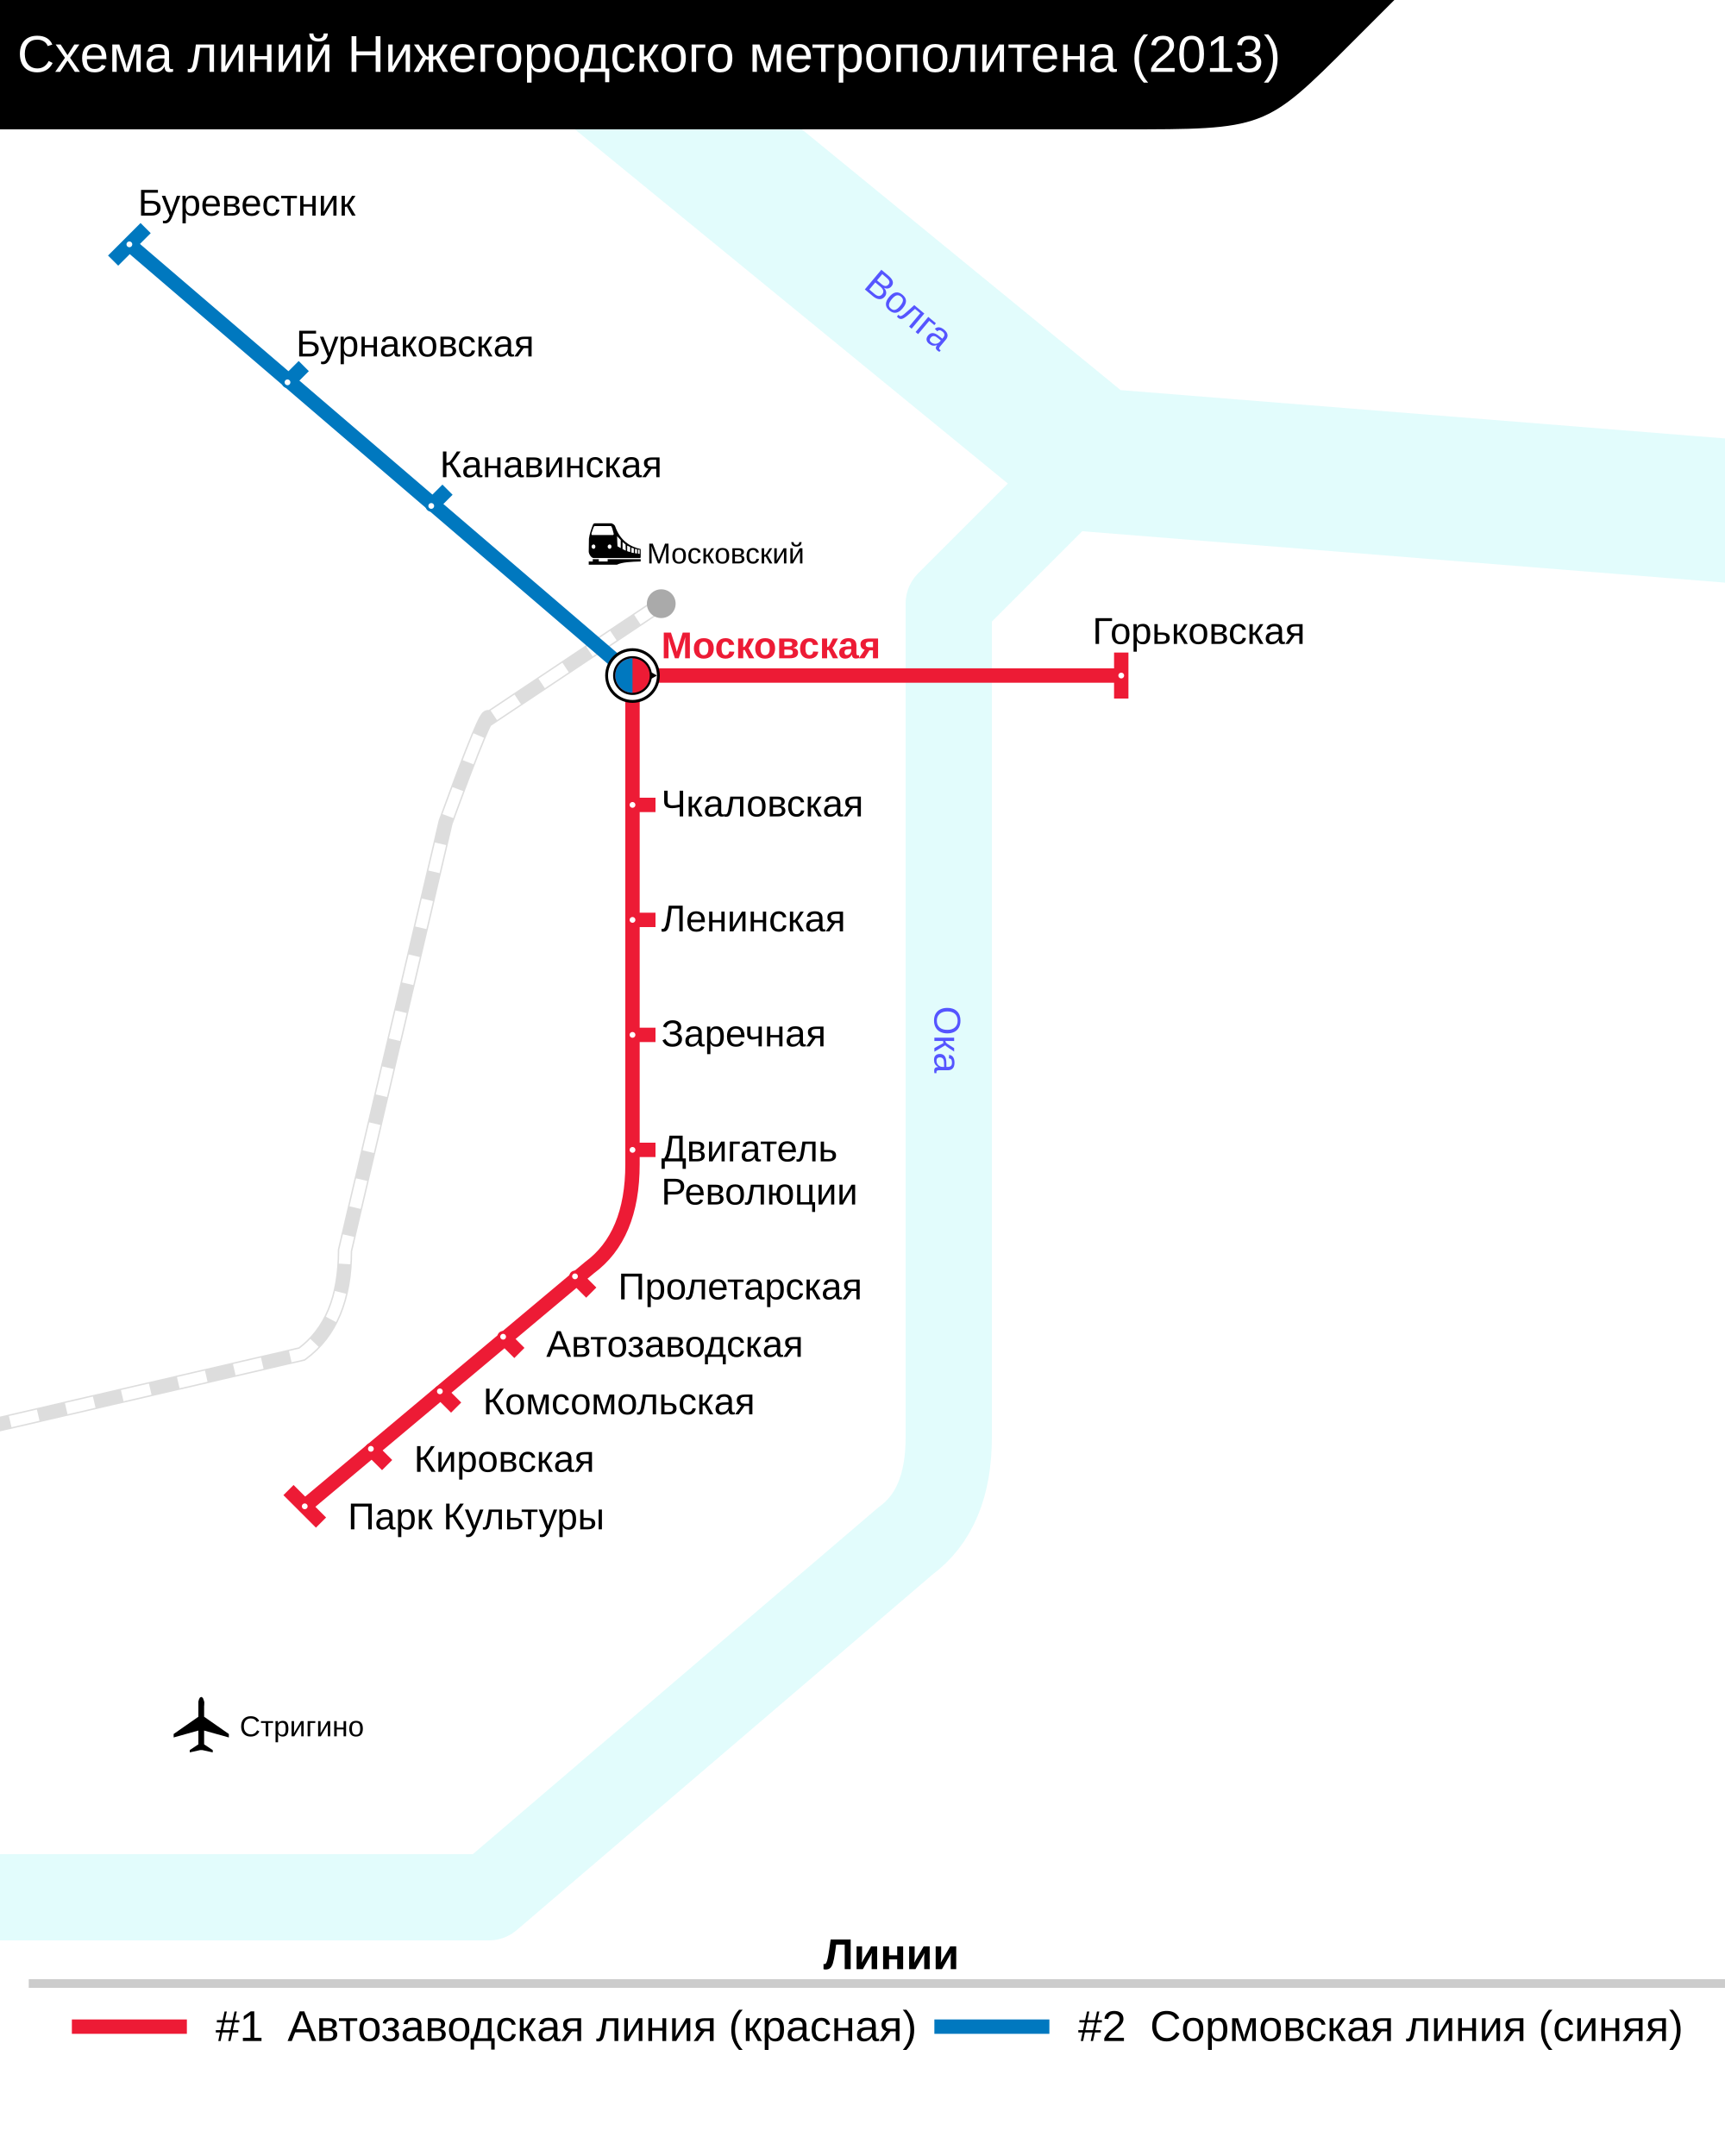
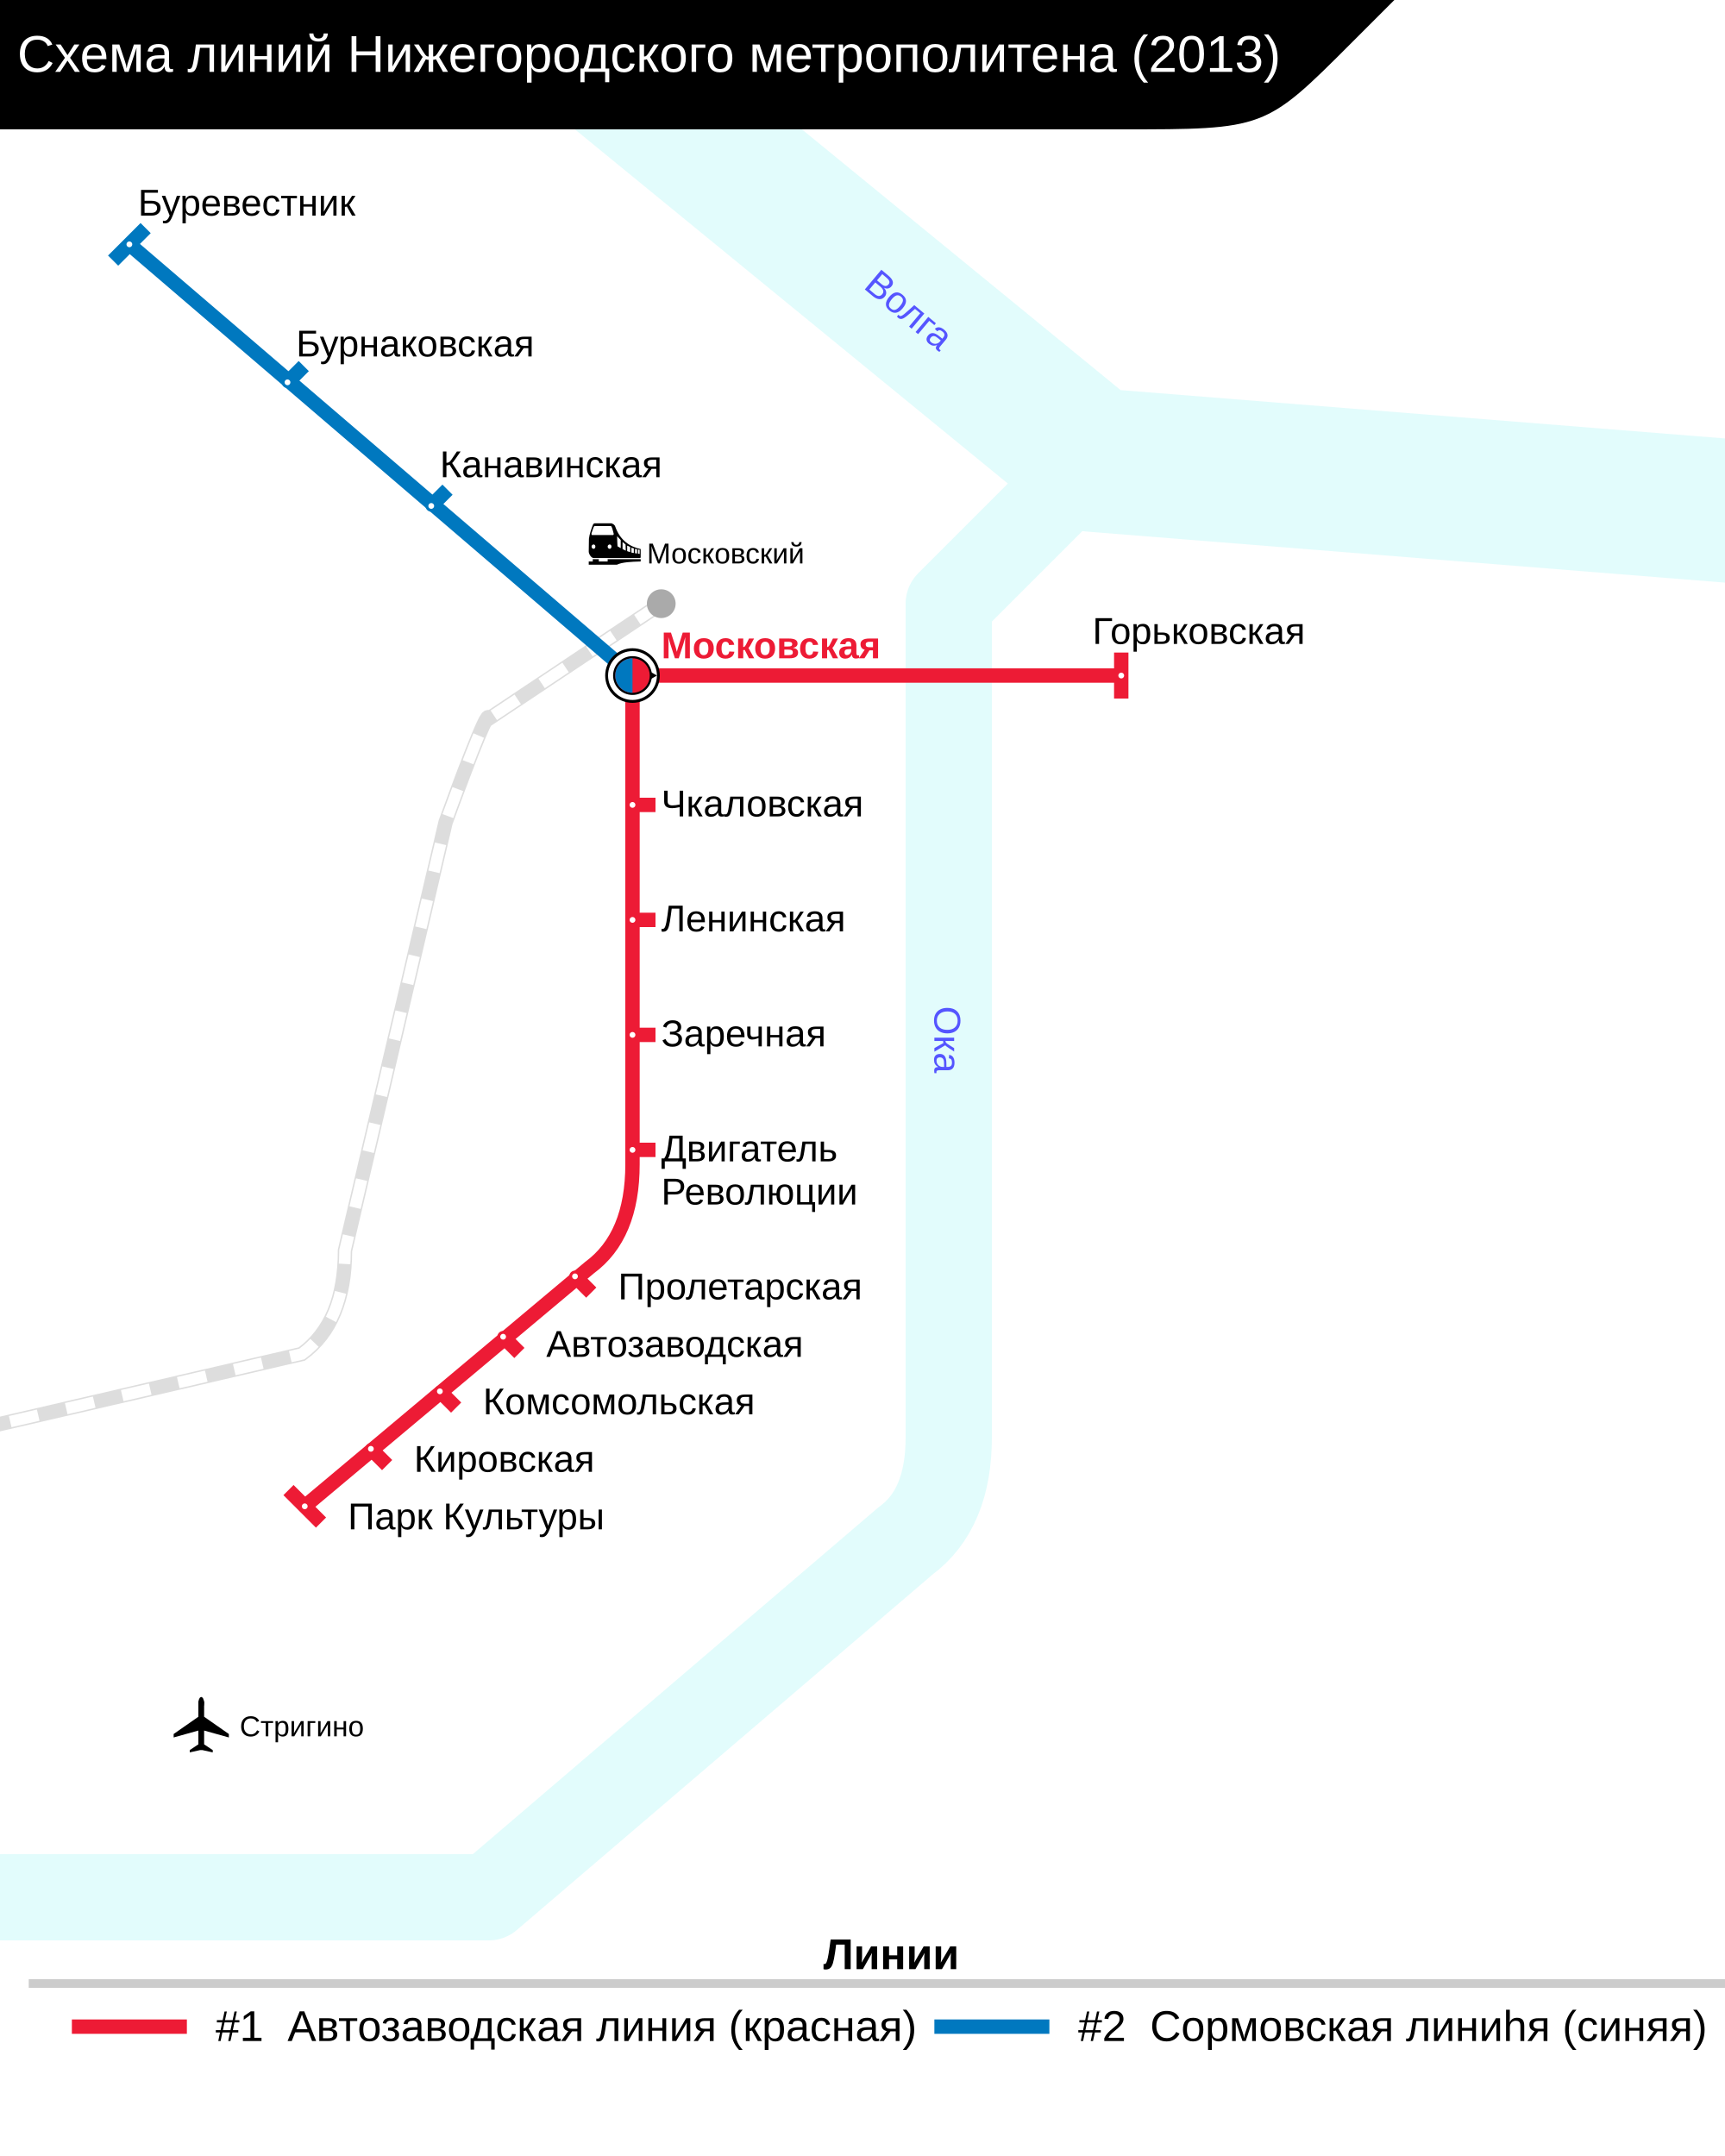
<svg xmlns="http://www.w3.org/2000/svg" xmlns:xlink="http://www.w3.org/1999/xlink" width="600" height="750" viewBox="30 0 600 750" preserveAspectRatio="xMinYMin meet">
  <defs>
    <style type="text/css">
text.st {font-size:13px;font-family:Liberation Sans,Arial,sans-serif;}
text.ic {font-size:11px;font-family:Liberation Sans,Arial,sans-serif;font-weight:bold;text-anchor:middle}
text.small {font-size:10px;font-family:Liberation Sans,Arial,sans-serif;fill:#000;}
text.legendtext {font-size:15px;font-family:Liberation Sans,Arial,sans-serif}
text.legendst {font-size:12px;font-family:Liberation Sans,Arial,sans-serif;}
text.legendic {font-size:12px;font-family:Liberation Sans,Arial,sans-serif;font-weight: bold;}
</style>
    <circle id="ele-int" cx="0" cy="0" r="9" style="fill:white;stroke:black;stroke-width:1" />
    <g id="int2">
      <path style="fill:none;stroke:black;stroke-width:9px;" d="M 0,0 L 27,0" />
      <use xlink:href="#ele-int" x="0" y="0" />
      <use xlink:href="#ele-int" x="28" y="0" />
      <path style="fill:none;stroke:white;stroke-width:7px;" d="M 0,0 L 28,0" />
    </g>
    <g id="int3-1">
      <path style="fill:none;stroke:black;stroke-width:9px;" d="M 0,0 L 57,0" />
      <use xlink:href="#ele-int" x="0" y="0" />
      <use xlink:href="#ele-int" x="28" y="0" />
      <use xlink:href="#ele-int" x="57" y="0" />
      <path style="fill:none;stroke:white;stroke-width:7px;" d="M 0,0 L 57,0" />
    </g>
    <g id="int3-2">
      <path style="fill:none;stroke:black;stroke-width:9px;stroke-linecap:round;stroke-linejoin:round" d="M 0,0 L 18,19 0,39 z" />
      <use xlink:href="#ele-int" x="0" y="0" />
      <use xlink:href="#ele-int" x="18" y="19" />
      <use xlink:href="#ele-int" x="0" y="39" />
      <path style="fill:none;stroke:white;stroke-width:7px;stroke-linecap:round;stroke-linejoin:round" d="M 0,0 L 18,19 0,39 z" />
    </g>
    <g id="int3-3">
      <path style="fill:none;stroke:black;stroke-width:9px;stroke-linecap:round;stroke-linejoin:round" d="M 0,0 L 24,0 12,21 z" />
      <use xlink:href="#ele-int" x="0" y="0" />
      <use xlink:href="#ele-int" x="24" y="0" />
      <use xlink:href="#ele-int" x="12" y="21" />
      <path style="fill:none;stroke:white;stroke-width:7px;stroke-linecap:round;stroke-linejoin:round" d="M 0,0 L 24,0 12,21 z" />
    </g>
    <g id="int3-4">
      <path style="fill:none;stroke:black;stroke-width:9px;stroke-linejoin:round" d="M 0,0 L 28,0 14,-14 z" />
      <use xlink:href="#ele-int" x="0" y="0" />
      <use xlink:href="#ele-int" x="28" y="0" />
      <use xlink:href="#ele-int" x="14" y="-14" />
      <path style="fill:none;stroke:white;stroke-width:7px;stroke-linejoin:round" d="M 0,0 L 28,0 14,-14 z" />
    </g>
    <g id="int4">
      <path style="fill:none;stroke:black;stroke-width:9px;stroke-linecap:round;stroke-linejoin:round" d="M 0,28 L 28,0 28,28 0,28 0,0 28,0" />
      <use xlink:href="#ele-int" x="0" y="0" />
      <use xlink:href="#ele-int" x="28" y="0" />
      <use xlink:href="#ele-int" x="0" y="28" />
      <use xlink:href="#ele-int" x="28" y="28" />
      <path style="fill:none;stroke:white;stroke-width:7px;stroke-linecap:round;stroke-linejoin:round" d="M 0,28 L 28,0 28,28 0,28 0,0 28,0" />
    </g>
    <g id="intst" style="stroke:none;">
      <circle style="stroke:black;stroke-width:1.5px" cx="0" cy="0" r="6" />
      <path fill="black" d="M 0,0 L 0,-2 5,-2 8.5,0 5,2 0,2 z" />
      <circle cx="0" cy="0" r="6" />
    </g>
    <path id="intst-h" d="M 0,0 l 0,-6 a 6,6 0 1,0 0,12 z" />
    <path id="intst-hs" d="M 0,0 l 0,-3 a 3,3 0 1,0 0,6 z" />
    <g id="term">
      <path id="termm" style="fill:none;stroke-width:5;" d="M -8,0 L 8,0" />
      <circle cx="0" cy="0" r="1.5" fill="white" />
    </g>
    <g id="terms" style="fill:none;">
      <path d="M -8,0 L 8,0" />
      <path d="M 0,0 L 0,-2.5" />
    </g>
    <g id="st">
      <path id="stm" style="fill:none;stroke-width:5;" d="M 8,0 L 0.5,0" />
      <circle cx="0" cy="0" r="1.5" fill="white" />
    </g>
    <g id="sts" style="fill:none;">
      <path d="M 8,0 L 0,0" />
      <path d="M 0,2.5 L 0,-2.5" />
    </g>
    <circle id="stmono" cx="0" cy="0" r="3" style="fill:#2C87C5;stroke:none;" />
    <circle id="stvok" cx="0" cy="0" r="5" style="fill:#aaaaaa;stroke:none;" />
    <use xlink:href="#intst" id="intst1" style="fill:#ED1B35" />
    <use xlink:href="#intst-h" id="intst-h1" style="fill:#ED1B35" />
    <use xlink:href="#term" id="term1" style="stroke:#ED1B35" />
    <use xlink:href="#st" id="st1" style="stroke:#ED1B35" />
    <use xlink:href="#intst" id="intst1x" style="fill:#f26374" />
    <use xlink:href="#intst-h" id="intst-h1x" style="fill:#f26374" />
    <use xlink:href="#term" id="term1x" style="stroke:#ED1B35; stroke-dasharray:3.2" />
    <use xlink:href="#st" id="st1x" style="stroke:#ED1B35; stroke-dasharray:3.2" />
    <use xlink:href="#intst" id="intst2" style="fill:#44B85C" />
    <use xlink:href="#intst-h" id="intst-h2" style="fill:#44B85C" />
    <use xlink:href="#term" id="term2" style="stroke:#44B85C" />
    <use xlink:href="#st" id="st2" style="stroke:#44B85C" />
    <use xlink:href="#intst" id="intst2x" style="fill:#7cce8d" />
    <use xlink:href="#intst-h" id="intst-h2x" style="fill:#7cce8d" />
    <use xlink:href="#term" id="term2x" style="stroke:#44B85C; stroke-dasharray:3.2" />
    <use xlink:href="#st" id="st2x" style="stroke:#44B85C; stroke-dasharray:3.2" />
    <use xlink:href="#intst" id="intst3" style="fill:#0078BF" />
    <use xlink:href="#intst-h" id="intst-h3" style="fill:#0078BF" />
    <use xlink:href="#term" id="term3" style="stroke:#0078BF" />
    <use xlink:href="#st" id="st3" style="stroke:#0078BF" />
    <use xlink:href="#intst" id="intst3x" style="fill:#51a9dd" />
    <use xlink:href="#intst-h" id="intst-h3x" style="fill:#51a9dd" />
    <use xlink:href="#term" id="term3x" style="stroke:#0078BF; stroke-dasharray:3.2" />
    <use xlink:href="#st" id="st3x" style="stroke:#0078BF; stroke-dasharray:3.2" />
    <use xlink:href="#intst" id="intst4" style="fill:#19C1F3" />
    <use xlink:href="#intst-h" id="intst-h4" style="fill:#19C1F3" />
    <use xlink:href="#term" id="term4" style="stroke:#19C1F3" />
    <use xlink:href="#st" id="st4" style="stroke:#19C1F3" />
    <use xlink:href="#intst" id="intst4x" style="fill:#70d9f8" />
    <use xlink:href="#intst-h" id="intst-h4x" style="fill:#70d9f8" />
    <use xlink:href="#term" id="term4x" style="stroke:#19C1F3; stroke-dasharray:3.2" />
    <use xlink:href="#st" id="st4x" style="stroke:#19C1F3; stroke-dasharray:3.2" />
    <use xlink:href="#intst" id="intst5" style="fill:#894E35" />
    <use xlink:href="#intst-h" id="intst-h5" style="fill:#894E35" />
    <use xlink:href="#term" id="term5" style="stroke:#894E35" />
    <use xlink:href="#st" id="st5" style="stroke:#894E35" />
    <use xlink:href="#intst" id="intst5x" style="fill:#b3836e" />
    <use xlink:href="#intst-h" id="intst-h5x" style="fill:#b3836e" />
    <use xlink:href="#term" id="term5x" style="stroke:#894E35; stroke-dasharray:3.2" />
    <use xlink:href="#st" id="st5x" style="stroke:#894E35; stroke-dasharray:3.2" />
    <use xlink:href="#intst" id="intst6" style="fill:#F58631" />
    <use xlink:href="#intst-h" id="intst-h6" style="fill:#F58631" />
    <use xlink:href="#term" id="term6" style="stroke:#F58631" />
    <use xlink:href="#st" id="st6" style="stroke:#F58631" />
    <use xlink:href="#intst" id="intst6x" style="fill:#f8ab71" />
    <use xlink:href="#intst-h" id="intst-h6x" style="fill:#f8ab71" />
    <use xlink:href="#term" id="term6x" style="stroke:#F58631; stroke-dasharray:3.2" />
    <use xlink:href="#st" id="st6x" style="stroke:#F58631; stroke-dasharray:3.2" />
    <use xlink:href="#intst" id="intst7" style="fill:#8E479C" />
    <use xlink:href="#intst-h" id="intst-h7" style="fill:#8E479C" />
    <use xlink:href="#term" id="term7" style="stroke:#8E479C" />
    <use xlink:href="#st" id="st7" style="stroke:#8E479C" />
    <use xlink:href="#intst" id="intst7x" style="fill:#b680c1" />
    <use xlink:href="#intst-h" id="intst-h7x" style="fill:#b680c1" />
    <use xlink:href="#term" id="term7x" style="stroke:#8E479C; stroke-dasharray:3.2" />
    <use xlink:href="#st" id="st7x" style="stroke:#8E479C; stroke-dasharray:3.2" />
    <use xlink:href="#intst" id="intst8" style="fill:#FFCB31" />
    <use xlink:href="#intst-h" id="intst-h8" style="fill:#FFCB31" />
    <use xlink:href="#term" id="term8" style="stroke:#FFCB31" />
    <use xlink:href="#st" id="st8" style="stroke:#FFCB31" />
    <use xlink:href="#intst" id="intst8x" style="fill:#ffdc76" />
    <use xlink:href="#intst-h" id="intst-h8x" style="fill:#ffdc76" />
    <use xlink:href="#term" id="term8x" style="stroke:#FFCB31; stroke-dasharray:3.2" />
    <use xlink:href="#st" id="st8x" style="stroke:#FFCB31; stroke-dasharray:3.2" />
    <use xlink:href="#intst" id="intst9" style="fill:#A1A2A3" />
    <use xlink:href="#intst-h" id="intst-h9" style="fill:#A1A2A3" />
    <use xlink:href="#term" id="term9" style="stroke:#A1A2A3" />
    <use xlink:href="#st" id="st9" style="stroke:#A1A2A3" />
    <use xlink:href="#intst" id="intst9x" style="fill:#c7c8c8" />
    <use xlink:href="#intst-h" id="intst-h9x" style="fill:#c7c8c8" />
    <use xlink:href="#term" id="term9x" style="stroke:#A1A2A3; stroke-dasharray:3.2" />
    <use xlink:href="#st" id="st9x" style="stroke:#A1A2A3; stroke-dasharray:3.2" />
    <use xlink:href="#intst" id="intst10" style="fill:#B3D445" />
    <use xlink:href="#intst-h" id="intst-h10" style="fill:#B3D445" />
    <use xlink:href="#term" id="term10" style="stroke:#B3D445" />
    <use xlink:href="#st" id="st10" style="stroke:#B3D445" />
    <use xlink:href="#intst" id="intst10x" style="fill:#cfe684" />
    <use xlink:href="#intst-h" id="intst-h10x" style="fill:#cfe684" />
    <use xlink:href="#term" id="term10x" style="stroke:#B3D445; stroke-dasharray:3.2" />
    <use xlink:href="#st" id="st10x" style="stroke:#B3D445; stroke-dasharray:3.2" />
    <use xlink:href="#intst" id="intst11" style="fill:#79CDCD" />
    <use xlink:href="#intst-h" id="intst-h11" style="fill:#79CDCD" />
    <use xlink:href="#term" id="term11" style="stroke:#79CDCD" />
    <use xlink:href="#st" id="st11" style="stroke:#79CDCD" />
    <use xlink:href="#intst" id="intst11x" style="fill:#a2e0e0" />
    <use xlink:href="#intst-h" id="intst-h11x" style="fill:#a2e0e0" />
    <use xlink:href="#term" id="term11x" style="stroke:#79CDCD; stroke-dasharray:3.2" />
    <use xlink:href="#st" id="st11x" style="stroke:#79CDCD; stroke-dasharray:3.2" />
    <use xlink:href="#intst" id="intst12" style="fill:#ACBFE1" />
    <use xlink:href="#intst-h" id="intst-h12" style="fill:#ACBFE1" />
    <g id="term12">
      <use xlink:href="#term" style="stroke:#ACBFE1" />
      <use xlink:href="#terms" style="stroke-width:1;stroke:#FFFFFF" />
    </g>
    <g id="st12">
      <use xlink:href="#st" style="stroke:#ACBFE1" />
      <use xlink:href="#sts" style="stroke-width:1; stroke:#FFFFFF" />
    </g>
    <use xlink:href="#intst" id="intstl1x" style="fill:#caecfc" />
    <use xlink:href="#intst-h" id="intst-hl1x" style="fill:#caecfc" />
    <g id="term12x">
      <use xlink:href="#term" style="stroke:#83c7c7; stroke-dasharray:3.2" />
      <use xlink:href="#terms" style="stroke:#FFFFFF; stroke-width:1;" />
    </g>
    <g id="st12x">
      <use xlink:href="#st" style="stroke:#ACBFE1; stroke-dasharray:3.2" />
      <use xlink:href="#sts" style="stroke:#FFFFFF; stroke-width:1;" />
    </g>
    <g id="intsttpk">
      <use xlink:href="#intst" style="fill:#554D26" />
      <circle cx="0" cy="0" r="2.5" style="fill:#F2761E" />
    </g>
    <g id="intst-htpk">
      <use xlink:href="#intst-h" style="fill:#554D26" />
      <use xlink:href="#intst-hs" style="fill:#F2761E" />
    </g>
    <g id="termtpk">
      <use xlink:href="#term" style="stroke:#554D26" />
      <use xlink:href="#terms" style="stroke:#F2761E; stroke-width:2.5;" />
    </g>
    <g id="sttpk">
      <use xlink:href="#st" style="stroke:#554D26" />
      <use xlink:href="#sts" style="stroke:#F2761E; stroke-width:2.5;" />
    </g>
    <g id="intsttpkx">
      <use xlink:href="#intst" style="fill:#ada57f" />
      <circle cx="0" cy="0" r="2.5" style="fill:#f7bc91" />
    </g>
    <g id="intst-htpkx">
      <use xlink:href="#intst-h" style="fill:#ada57f" />
      <use xlink:href="#intst-hs" style="fill:#f7bc91" />
    </g>
    <g id="termtpkx" style="stroke-dasharray:3.2">
      <use xlink:href="#term" style="stroke:#554D26" />
      <use xlink:href="#terms" style="stroke:#F2761E; stroke-width:2.5;" />
    </g>
    <g id="sttpkx" style="stroke-dasharray:3.2">
      <use xlink:href="#st" style="stroke:#554D26" />
      <use xlink:href="#sts" style="stroke:#F2761E; stroke-width:2.5;" />
    </g>
    <use xlink:href="#intst" id="intstkozh" style="fill:#de62be" />
    <use xlink:href="#intst-h" id="intst-hkozh" style="fill:#de62be" />
    <use xlink:href="#term" id="termkozh" style="stroke:#de62be" />
    <use xlink:href="#st" id="stkozh" style="stroke:#de62be" />
    <use xlink:href="#intst" id="intstkozhx" style="fill:#f5cdeb" />
    <use xlink:href="#intst-h" id="intst-hkozhx" style="fill:#f5cdeb" />
    <use xlink:href="#term" id="termkozhx" style="stroke:#de62be; stroke-dasharray:3.2" />
    <use xlink:href="#st" id="stkozhx" style="stroke:#de62be; stroke-dasharray:3.2" />
    <g id="train" transform="matrix(0.07 0 0 0.08 -53,-13)">
      <g style="fill-rule:evenodd;stroke:none">
        <path style="fill:#000000" d="M 1009,214 L 778,214 C 767,214 754,197 754,186 C 754,167 755,148 755,130 C 758,109 766,90 774,71 C 776,67 779,63 784,63 L 867,63 C 875,66 883,69 886,78 C 910,137 958,165 1012,175 L 1012,211 C 1012,212 1010,214 1009,214 z" />
        <path style="fill:#ffffff" d="M 770,114 L 875,114 C 878,114 879,108 877,105 C 874,95 869,75 864,75 L 783,75 C 778,75 773,95 768,105 C 767,109 768,114 770,114 z" />
      </g>
      <g style="fill:#ffffff;fill-rule:nonzero;stroke:none">
        <path id="lamp" d="M 787,164 C 787,170 783,174 778,174 C 773,174 768,170 768,164 C 768,159 773,155 778,155 C 783,155 787,159 787,164 z" />
        <path transform="translate(80,0)" d="M 787,164 C 787,170 783,174 778,174 C 773,174 768,170 768,164 C 768,159 773,155 778,155 C 783,155 787,159 787,164 z" />
      </g>
      <g style="fill:#ffffff;fill-rule:evenodd;stroke:none">
        <path d="M 913,136 L 913,171 L 897,163 C 896,149 895,134 895,119 C 901,124 908,132 913,136 z" />
        <path d="M 937,155 L 938,182 L 922,175 C 922,161 922,159 922,144 C 929,150 932,151 937,155 z" />
        <path d="M 945,160 L 945,184 C 950,186 955,187 960,188 L 960,166 L 945,160 z" />
        <path d="M 966,169 L 966,190 C 970,191 974,192 978,192 L 978,172 L 966,169 z" />
        <path d="M 984,174 L 984,193 C 987,194 991,194 994,194 L 994,176 L 984,174 z" />
        <path d="M 999,177 L 999,195 L 1007,196 L 1007,178 L 999,177 z" />
      </g>
      <path style="fill:#000000" d="M 754,229 L 774,229 L 774,219 L 804,219 L 804,229 L 848,229 L 848,219 L 1012,219 L 1012,229 C 966,230 919,232 894,243 L 754,243 L 754,229 z" />
    </g>
    <g id="airport" transform="rotate(-90)scale(0.04)translate(-250,-250)" style="stroke:none;fill:#000000">
      <polygon points="490,250 450,225 320,225 170,10 140,10 200,225 80,225 30,150 10,150 30,240 30,260 10,350 30,350 80,275 200,275 140,490 170,490 320,275 450,275" />
      <ellipse cx="441" cy="250" rx="50" ry="24" stroke="#000000" />
    </g>


// КСС КОНЧИЛСЯ!!!!!!



</defs>
  <rect x="-200" y="-200" width="2000" height="2000" style="fill:white" /> // полотно

<g id="river_group" style="fill:none;stroke:#e2fcfc;stroke-linejoin:round;stroke-linecap:round;opacity:1">// БОЛЬШАЯ РЕКА
<path id="moskva_river" style="stroke-width:50px" d="M -30,-200 L 410,160 l 2000,160 q 0,25 -15,36 " />
    <g id="small_river" style="stroke-width:5px">// СТИЛЬ МАЛЕНЬКИХ РЕК
</g>
    <path id="Nagatino_poyma" style="stroke-width:30px" d="M 410,160 L 360,210 L 360,500 q 0,25 -15,36 L  200,660   L  -10, 660  " />
  </g>
  <g id="aeroexpress_route_grey_line" style="fill:none;opacity:1;stroke-width:5px;stroke:#dddddd">
    <g id="Aeroexpress_general">
      <path id="domodedovo_express_line" d="M 260,210  L 200,250  q 0,-5 -15,36 L 150,435 q 0,25 -15,36 L 10,500" />
    </g>
    <use xlink:href="#Aeroexpress_general" id="aeroexpress_route_white_dash" style="stroke-width:4px;stroke:#FFFFFF;stroke-dasharray:10" />
  </g>
  <g id="metro_route_group" style="fill:none;stroke-width:5;opacity:1">
    <path id="route1" style="stroke:#0078BF" d="M 75,85 L 250,235" />
    <path id="route2" style="stroke:#ED1B35" d="M 420,235 L 250,235  L 250,405 q 0,25 -15,36 L 136,524  " />
    <g id="route12_group" style="stroke:#ACBFE1">
      <g id="route12_blue_stripe">

</g>
      <use xlink:href="#route12_blue_stripe" id="route12_central_white_stripe" style="stroke:#FFFFFF; stroke-width:1px" />
    </g>
  </g>
  <g id="interchange_group" style="opacity:1">    // КРУЖКИ НА ВЕТКАХ

<use xlink:href="#ele-int" x="250" y="235" id="Kashirskaya" />
  </g>
  <g id="station_nodes_group" style="opacity:1">   // КВАДРАТИКИ НА ВЕТКАХ
<g id="station_nodes_route1">
      <use xlink:href="#term1" transform="translate(420,235)rotate(90)" id="Ulitsa_Podbelskogo" />
      <use xlink:href="#st1" transform="translate(250,280)rotate(0)" id="Cherkizovskaya" />
      <use xlink:href="#st1" transform="translate(250,320)rotate(0)" id="Preobrazhenskaya_Ploshchad" />
      <use xlink:href="#st1" transform="translate(250,360)rotate(0)" id="Sokolniki" />
      <use xlink:href="#st1" transform="translate(250,400)rotate(0)" id="Krasnoselskaya" />
      <use xlink:href="#st1" transform="translate(230,444)rotate(45)" id="Krasniye_Vorota" />
      <use xlink:href="#st1" transform="translate(205,465)rotate(45)" id="Kropotkinskaya" />
      <use xlink:href="#st1" transform="translate(183,484)rotate(45)" id="Frunzenskaya" />
      <use xlink:href="#st1" transform="translate(159,504)rotate(45)" id="Sportivnaya" />
      <use xlink:href="#term1" transform="translate(136,524)rotate(45)" id="Yugo-Zapadnaya" />
    </g>
    <g id="station_nodes_route2">     // КВАДРАТИКИ НА ВЕТКАХ
<use xlink:href="#term3" transform="translate(75,85)rotate(-45)" id="Rechnoy_Vokzal" />
      <use xlink:href="#st3" transform="translate(130,133)rotate(-45)" id="Vodny_Stadion" />
      <use xlink:href="#st3" transform="translate(180,176)rotate(-45)" id="Voykovskaya" />
      <use xlink:href="#intst1" transform="translate(250,235)rotate(0)" id="Kashirskaya_2" />  // СТАНЦИЯ ИЗ ПОЛУКРУЖОЧКОВ
<use xlink:href="#intst-h3" transform="translate(250,235)rotate(0)" id="Kashirskaya_11" />
    </g>
    <g id="train_icon_group"> // ИКОНКИ ВОКЗАЛОВ
<use xlink:href="#train" transform="translate(235,190)rotate(0)" id="Paveletsky" />
    </g>
    <g id="aeroexpress_node_group">  // кружки ВОКЗАЛОВ  значок аэропорта
<use xlink:href="#stvok" transform="translate(260,210)rotate(0)" id="Belorusky_Aeroexpress" />
      <use xlink:href="#airport" transform="translate(100,600)rotate(0)" id="Domodedovo_Airport" />
    </g>
  </g>
  <text id="route_terminal_num" class="ic" style="font-size:12;opacity:1">  // ЦИФРЫ ПО КРАЯМ ВЕТОК не нужны. Оставлю на всякий случай
<tspan x="-1" y="-1" style="fill:#ED1B35">1</tspan>
    <tspan x="-1" y="-1" style="fill:#ED1B35">1</tspan>
    <tspan x="-1" y="-1" style="fill:#2a9a41">2</tspan>
    <tspan x="-1" y="-1" style="fill:#2a9a41">2</tspan>
  </text>
  <g id="ic_num_group" transform="translate(0,2.5)" style="opacity:1">// ЦИФРЫ НА ПЕРЕСАДКАХ
<text id="ic_num_white" class="ic" style="font-size:10;fill:#FFF">
      <tspan x="917" y="418">1</tspan>
      <tspan x="826" y="508">1</tspan>
      <tspan x="732" y="530">1</tspan>
      <tspan x="676" y="588">1</tspan>
      <tspan x="635" y="628">1</tspan>
      <tspan x="486" y="776">1</tspan>
      <tspan x="475.2" y="388.2">2</tspan>
      <tspan x="576" y="488">2</tspan>
      <tspan x="696" y="608">2</tspan>
      <tspan x="778" y="715">2</tspan>
      <tspan x="855" y="803">2</tspan>
      <tspan x="992" y="1189">2</tspan>
    </text> //  НАЗВАНИЕ СТАНЦИЙ НА ВЕТКАХ
</g>
  <g id="stname_group" style="stroke:white; stroke-width:3px; stroke-linejoin:round; opacity:1">
    <text class="st" id="stname" transform="translate(0,4)">
      <tspan x="410" y="220">Горьковская</tspan>
      <tspan x="260" y="225" style="font-weight:bold;fill:#ED1B35">Московская</tspan>
      <tspan x="260" y="280">Чкаловская</tspan>
      <tspan x="260" y="320">Ленинская</tspan>
      <tspan x="260" y="360">Заречная</tspan>
      <tspan x="260" y="400">Двигатель</tspan>
      <tspan x="260" y="415">Революции</tspan>
      <tspan x="245" y="448">Пролетарская</tspan>
      <tspan x="220" y="468">Автозаводская</tspan>
      <tspan x="198" y="488">Комсомольская</tspan>
      <tspan x="174" y="508">Кировская</tspan>
      <tspan x="151" y="528">Парк Культуры</tspan>
      <tspan x="78" y="71">Буревестник</tspan>
      <tspan x="133" y="120">Бурнаковская</tspan>
      <tspan x="183" y="162">Канавинская</tspan>
    </text>
    <text id="terminalname" transform="translate(0,4)" class="small"> //НАЗВАНИЕ ВОКЗАЛА АЭРОПОРТ


<tspan x="255" y="192">Московский</tspan>
      <tspan x="135" y="600" style="text-anchor:middle">Стригино</tspan>
    </text>
  </g>

//НАЗВАНИЕ НАКЛОННЫЕ НА ВЕТКАХ
<g id="station_name_with_stroke_group" style="opacity:1;fill:black; stroke:none">
    <use xlink:href="#stname" />
    <use xlink:href="#terminalname" />
  </g>

//НАЗВАНИЕ НАКЛОННЫЕ РЕК
<g id="river_name_group" style="fill:#5555ff;opacity:1">
    <text class="st" transform="translate(330,100)rotate(40)">Волга</text>
    <text class="st" transform="translate(355,350)rotate(90)">Ока</text>
  </g>

















//ЛЕГЕНДА ВСЯКАЯ





<g id="title_group" style="opacity:1">
    <path fill="black" stroke="none" d="M -20,45 L 420,45 c 50,0 50,0 80,-30 l 70,-70 L -20,-20" />
    <text x="36" y="25" class="st" style="font-size:18px;fill:#fff">Схема линий Нижегородского метрополитена (2013)</text>
  </g>
  <g id="linebox_group" transform="translate(40,690)" style="opacity:1">
    <path stroke="#cccccc" stroke-width="3px" d="M 0,0 L 600,0" />
    <text class="legendtext" x="300" y="-5" style="font-weight:bold; text-anchor:middle">Линии</text>
    <g id="legendg1">
      <path d="M 15,15 L 55,15" style="fill:none;stroke:#ED1B35;stroke-width:5" id="route1color" />
      <text class="legendtext">
        <tspan x="65" y="20">#1</tspan>
        <tspan x="90" y="20">Автозаводская линия (красная)</tspan>
      </text>
    </g>
    <g id="legendg2" transform="translate(300,0)">
      <path d="M 15,15 L 55,15" style="fill:none;stroke:#0078BF;stroke-width:5" id="route2color" />
      <text class="legendtext">
        <tspan x="65" y="20">#2</tspan>
-         <tspan x="90" y="20">Сормовская линия (синяя)</tspan>
+         <tspan x="90" y="20">Сормовская линиhя (синяя)</tspan>
      </text>
    </g>
    <g id="legendbox_group" transform="translate(0,130)">
      <path stroke="#cccccc" stroke-width="3px" d="M 0,5 L 1250,5" />
      <text class="legendtext" x="635" y="0" style="font-weight:bold; text-anchor:middle">Легенда</text>
      <g id="line_legendbox_group" transform="translate(100,50)">
        <g id="term_legendbox_group" transform="translate(60,0)">
          <path d="M 0,0 L 520,0" style="fill:none;stroke:#ED1B35;stroke-width:5" />
          <use xlink:href="#term1" transform="translate(0,0)rotate(90)" />
          <text class="ic" x="0" y="-15" style="fill:#ED1B35; text-anchor:middle">1</text>
          <text class="legendst" x="0" y="25" style="text-anchor:middle">Конечная станция</text>
        </g>
        <g id="st_legendbox_group" transform="translate(210,0)">
          <use xlink:href="#st1" transform="translate(0,0)rotate(90)" />
          <text class="legendst" x="0" y="25" style="text-anchor:middle">Станция</text>
        </g>
        <g id="int_legendbox_group" transform="translate(360,0)">
          <path d="M -50,-20  l 166,0 q 14,0 24,10 l 22,22" style="fill:none;stroke:#44B85C;stroke-width:5" />
          <use xlink:href="#int2" transform="translate(0,0)rotate(-45)" />
          <use xlink:href="#intst1" transform="translate(0,0)rotate(90)" />
          <use xlink:href="#intst2" transform="translate(20,-20)rotate(90)" />
          <g transform="translate(0,2.5)">
            <text class="ic" style="font-size:10;text-anchor:middle;fill:#FFFFFF">
              <tspan x="0" y="0">1</tspan>
              <tspan x="20" y="-20">2</tspan>
            </text>
          </g>
          <text class="legendic" style="text-anchor:middle">
            <tspan x="0" y="25">Станции</tspan>
            <tspan x="0" y="40">пересадок</tspan>
          </text>
        </g>
        <g id="crossint_legendbox_group" transform="translate(510,0)">
          <use xlink:href="#ele-int" x="0" y="0" />
          <use xlink:href="#intst1" transform="translate(0,0)rotate(90)" />
          <use xlink:href="#intst-h2" transform="translate(0,0)rotate(180)" />
          <path d="M 0,0 l 0,-6 0,12 z" style="stroke:white;stroke-width:1px;" />
          <text class="legendic" style="text-anchor:middle">
            <tspan x="0" y="25">Кросс-платформенная</tspan>
            <tspan x="0" y="40">пересадка</tspan>
          </text>
        </g>
        <g id="rail_terminal_group" transform="translate(660,0)">
          <use xlink:href="#train" transform="translate(-10,0)rotate(0)" />
          <text class="legendst" style="text-anchor:middle">
            <tspan x="0" y="25">Железнодорожный</tspan>
            <tspan x="0" y="40">вокзал</tspan>
          </text>
          <path d="M 20,0 L 180,0" style="stroke-width:5px;stroke:#dddddd" />
          <path d="M 20,0 L 180,0" style="stroke-width:4px;stroke:#FFFFFF;stroke-dasharray:10" />
          <use xlink:href="#stvok" transform="translate(20,0)" />
          <use xlink:href="#stvok" transform="translate(180,0)" />
        </g>
        <text class="legendst" x="775" y="25" style="text-anchor:middle">Аэроэкспресс</text>
        <g id="airport_legendbox_group" transform="translate(860,0)">
          <use xlink:href="#airport" />
          <text class="legendst" x="0" y="25" style="text-anchor:middle">Аэропорт</text>
        </g>
        <g id="waterway_legendbox_group" transform="translate(960,0)">
          <path style="fill:none;stroke:#e2fcfc;stroke-width:15px" d="M -40,0 L 40,0" />
          <text class="legendst" x="0" y="25" style="text-anchor:middle;fill:#5555ff">Водный путь</text>
        </g>
      </g>
    </g>
  </g>
  <text class="small" x="40" y="1620">Image originally created and licensed under the Creative Commons Attribution-Share Alike 3.0 by Wikipedian(s).</text>
</svg>
